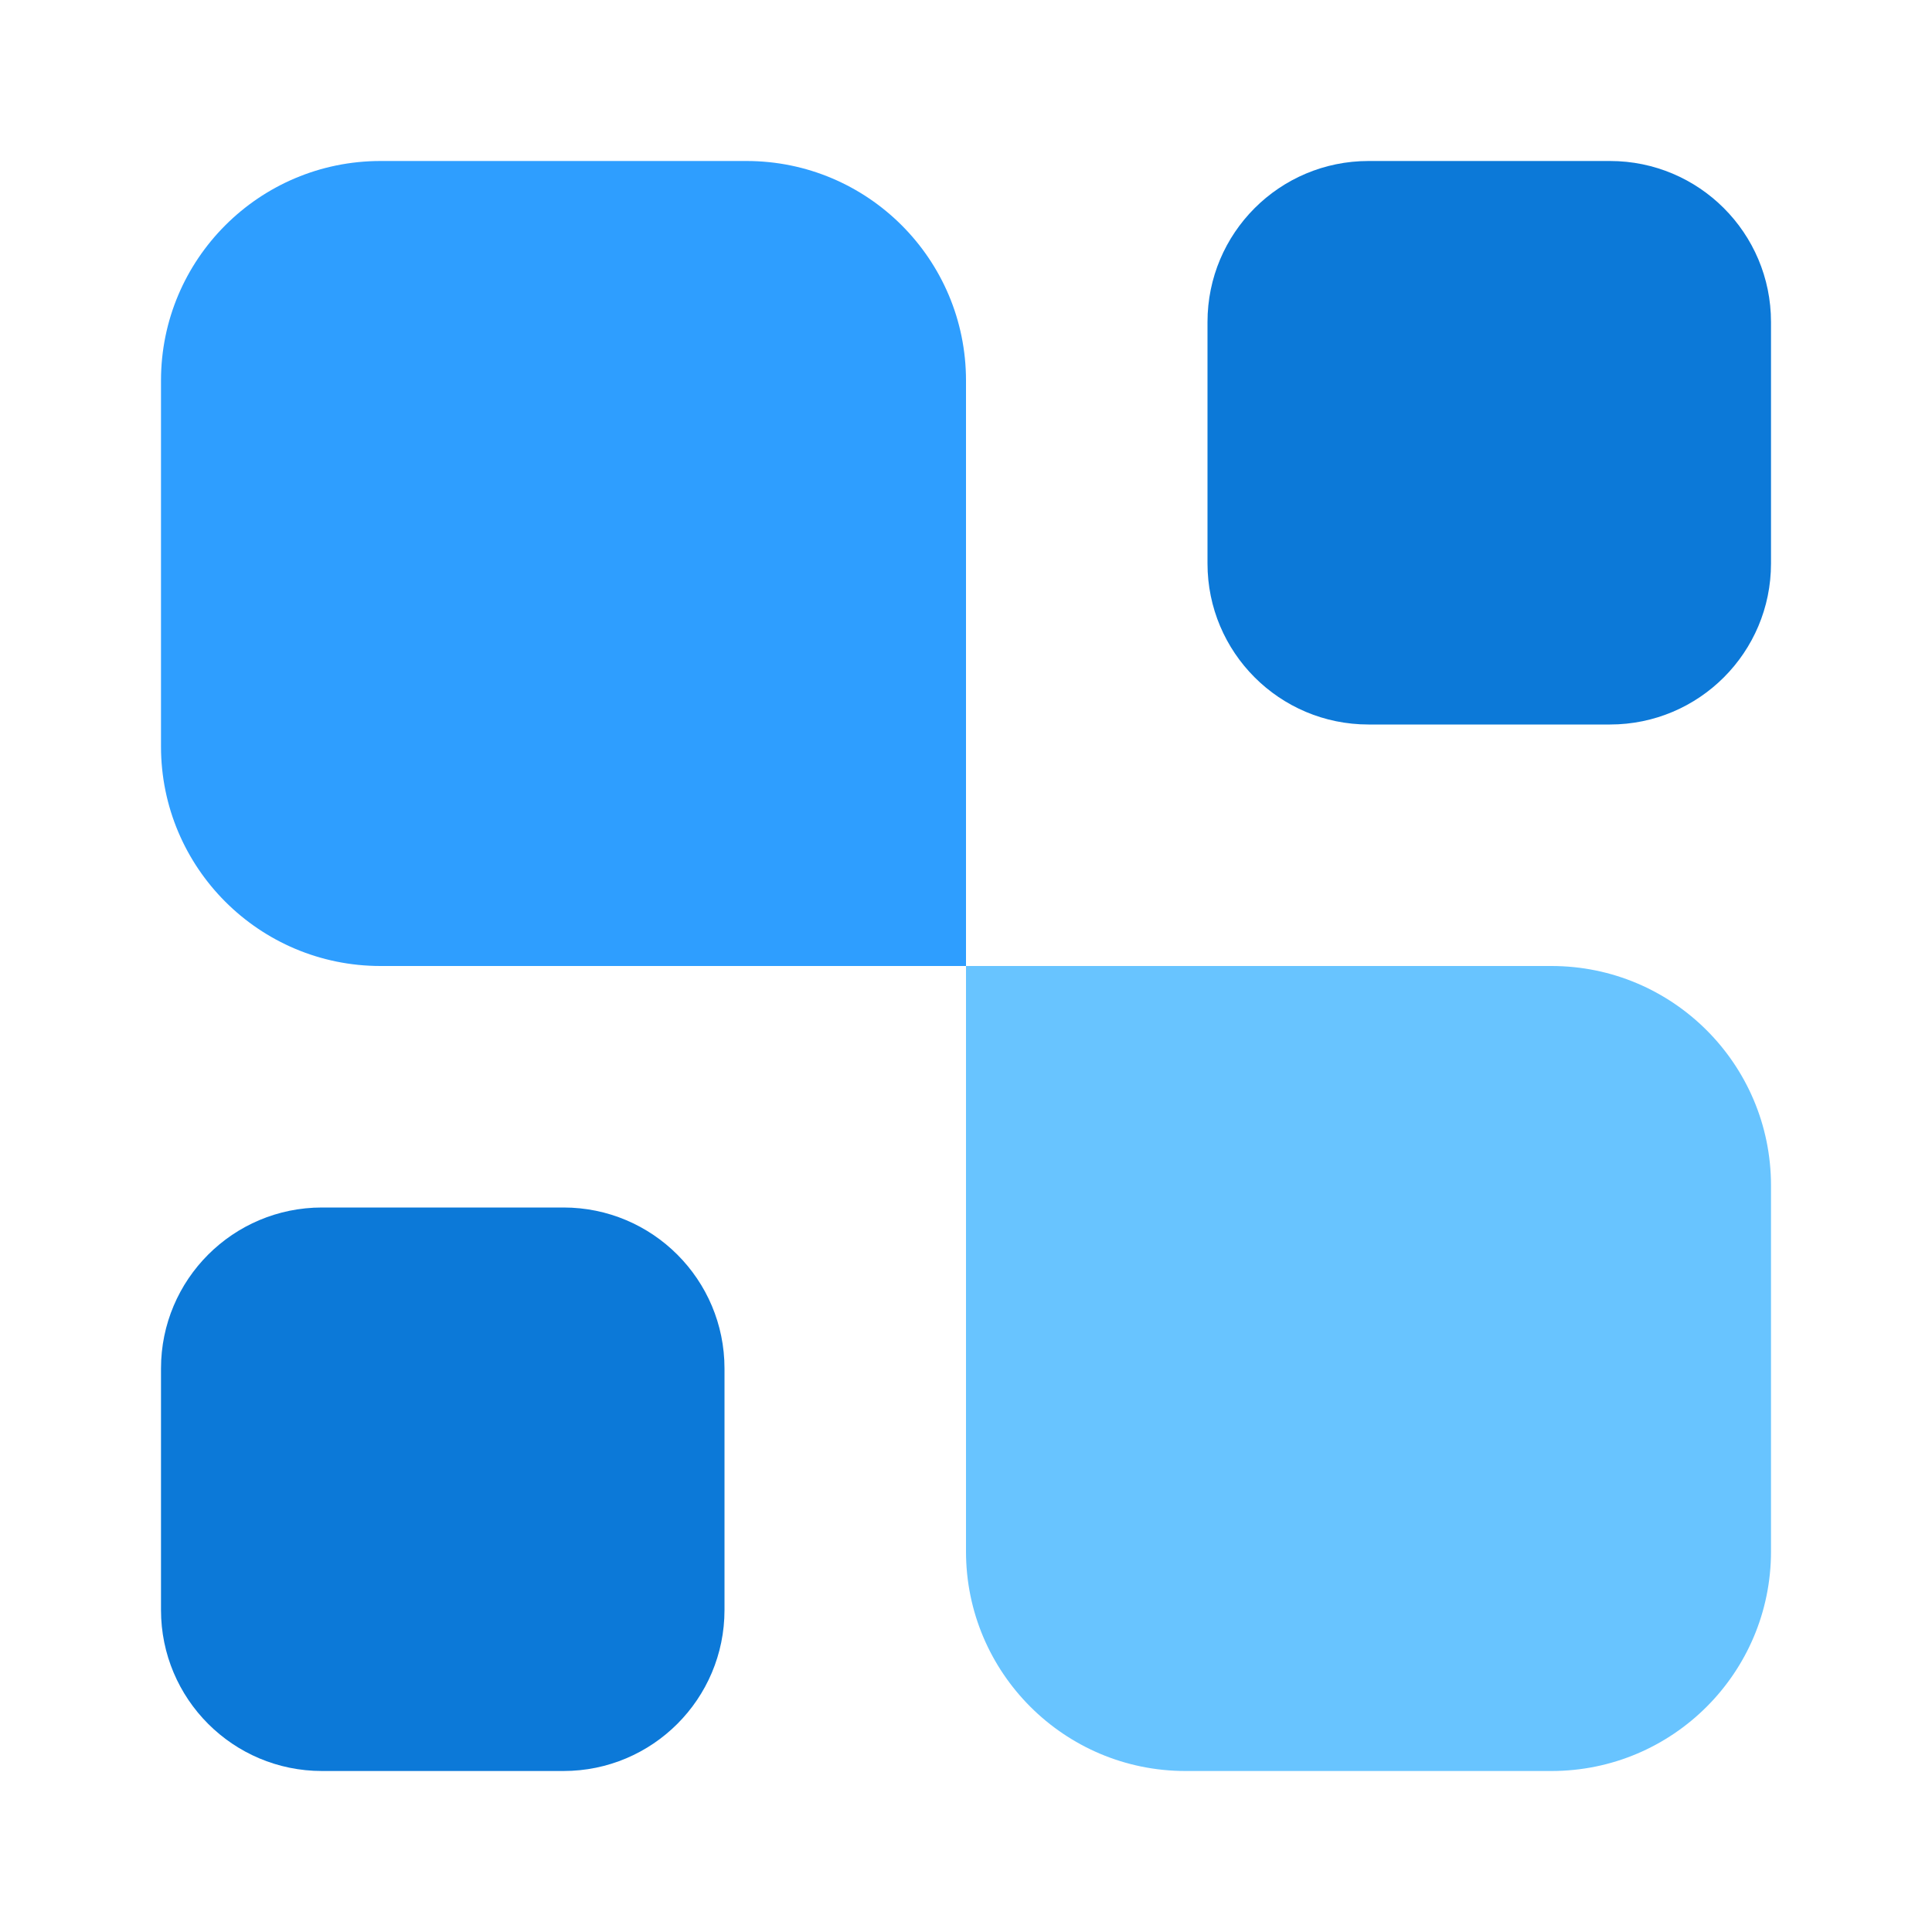
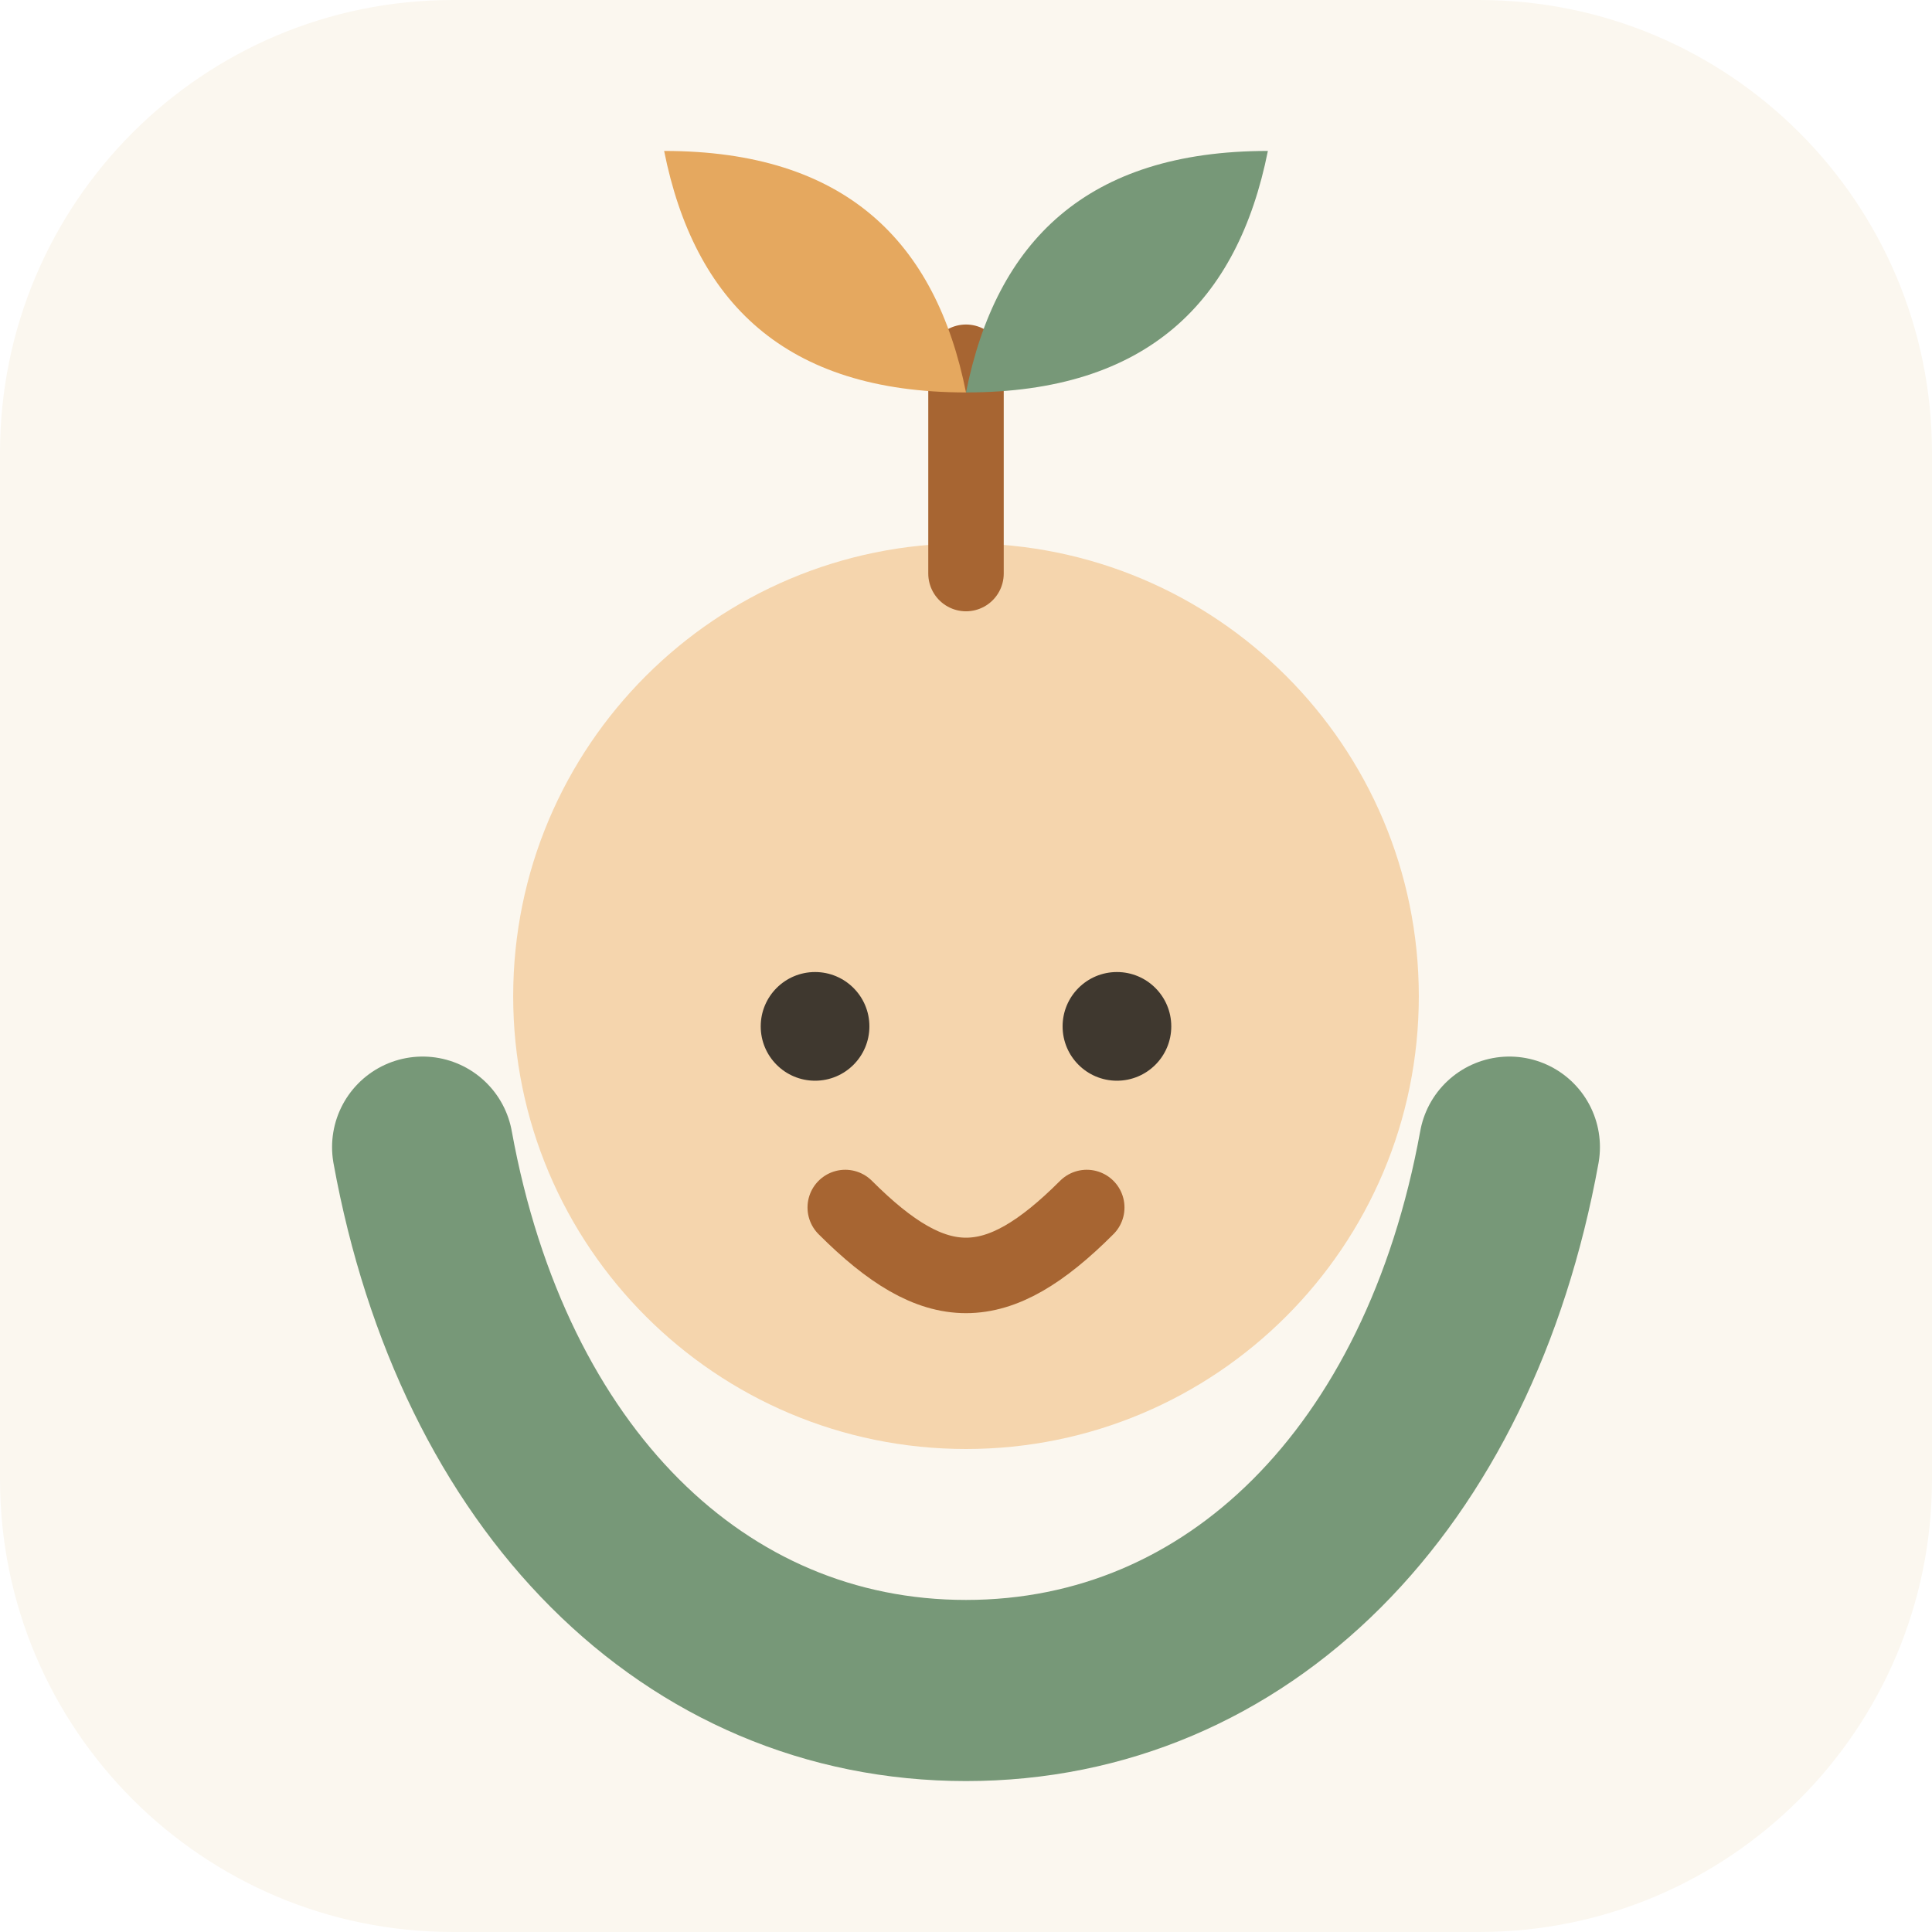
- <svg xmlns="http://www.w3.org/2000/svg" width="24" height="24" viewBox="0 0 24 24" fill="none">
-   <path d="M22 19.273C22 20.779 20.779 22 19.273 22H14.727C13.221 22 12 20.779 12 19.273V12H19.273C20.779 12 22 13.221 22 14.727V19.273Z" fill="#68C4FF" />
-   <path d="M20 2C21.105 2 22 2.895 22 4V7C22 8.105 21.105 9 20 9H17C15.895 9 15 8.105 15 7V4C15 2.895 15.895 2 17 2H20Z" fill="#0C79D8" />
-   <path d="M7 15C8.105 15 9 15.895 9 17V20C9 21.105 8.105 22 7 22H4C2.895 22 2 21.105 2 20V17C2 15.895 2.895 15 4 15H7Z" fill="#0C79D8" />
-   <path d="M12 12H4.727C3.221 12 2 10.779 2 9.273V4.727C2 3.221 3.221 2 4.727 2H9.273C10.779 2 12 3.221 12 4.727V12Z" fill="#2E9EFF" />
+ <svg xmlns="http://www.w3.org/2000/svg" viewBox="0 0 64 64">
+   <rect width="64" height="64" rx="15" fill="#fbf7ef" />
+   <path d="M14 38c2 11 9 18 18 18s16-7 18-18" fill="none" stroke="#779878" stroke-width="6" stroke-linecap="round" />
+   <circle cx="32" cy="33" r="15" fill="#f5d5ad" />
+   <circle cx="27" cy="34" r="1.8" fill="#3f382f" />
+   <circle cx="37" cy="34" r="1.8" fill="#3f382f" />
+   <path d="M28 40c3 3 5 3 8 0M32 19v-7" fill="none" stroke="#a76532" stroke-width="2.5" stroke-linecap="round" />
+   <path d="M32 13c-6 0-9-3-10-8 6 0 9 3 10 8Z" fill="#e5a85f" />
+   <path d="M32 13c6 0 9-3 10-8-6 0-9 3-10 8Z" fill="#779878" />
</svg>
